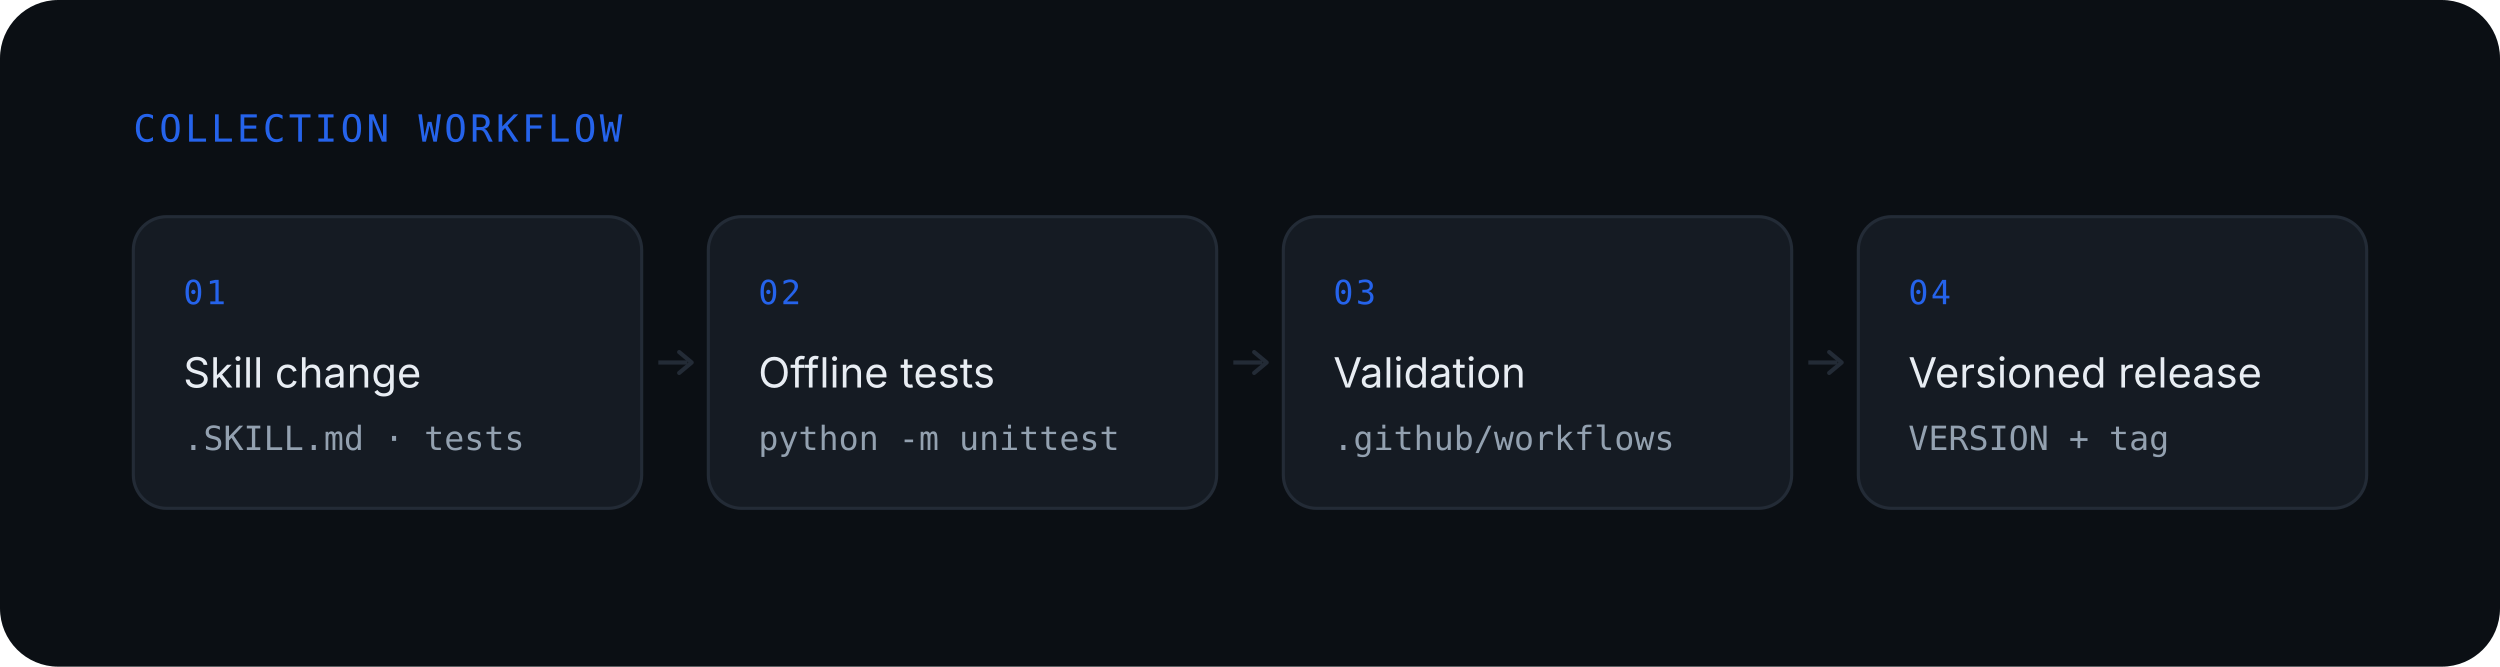
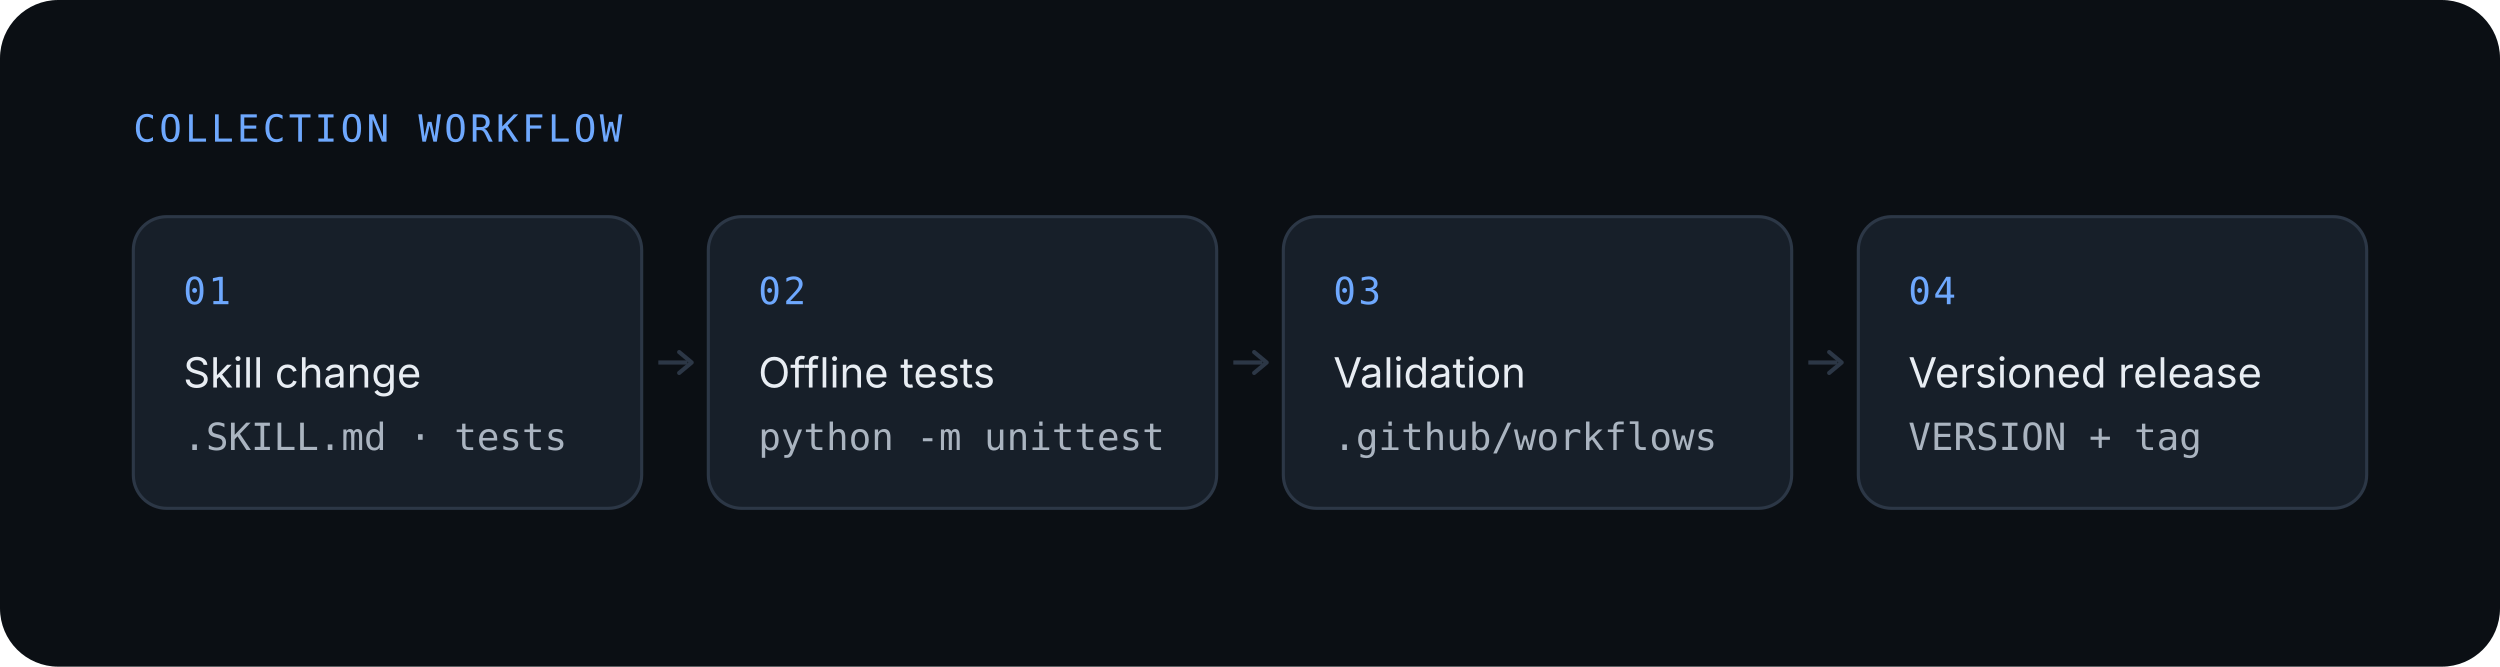
<svg xmlns="http://www.w3.org/2000/svg" width="1200" height="320" viewBox="0 0 1200 320" role="img" aria-labelledby="title desc">
  <rect width="1200" height="320" rx="28" fill="#0B0F14" />
-   <text x="64" y="68" font-family="ui-monospace, SFMono-Regular, Menlo, Consolas, monospace" font-size="18" fill="#2563EB" letter-spacing="1.6">COLLECTION WORKFLOW</text>
+   <text x="64" y="68" font-family="ui-monospace, SFMono-Regular, Menlo, Consolas, monospace" font-size="18" fill="#6EA8FE" letter-spacing="1.6">COLLECTION WORKFLOW</text>
  <g id="stage-1">
-     <rect x="64" y="104" width="244" height="140" rx="16" fill="#151B23" stroke="#232B36" stroke-width="1.5" />
-     <text x="88" y="146" font-family="ui-monospace, SFMono-Regular, Menlo, Consolas, monospace" font-size="16" fill="#2563EB" letter-spacing="1.2">01</text>
+     <rect x="64" y="104" width="244" height="140" rx="16" fill="#171F29" stroke="#2C3746" stroke-width="1.5" />
+     <text x="88" y="146" font-family="ui-monospace, SFMono-Regular, Menlo, Consolas, monospace" font-size="18" fill="#6EA8FE" letter-spacing="1.2">01</text>
    <text x="88" y="186" font-family="-apple-system, BlinkMacSystemFont, 'Segoe UI', 'PingFang SC', sans-serif" font-size="20" fill="#E8EDF3">Skill change</text>
-     <text x="88" y="216" font-family="ui-monospace, SFMono-Regular, Menlo, Consolas, monospace" font-size="16" fill="#93A1B0">.SKILL.md · tests</text>
+     <text x="88" y="216" font-family="ui-monospace, SFMono-Regular, Menlo, Consolas, monospace" font-size="18" fill="#AAB4C0">.SKILL.md · tests</text>
  </g>
  <g id="stage-2">
-     <rect x="340" y="104" width="244" height="140" rx="16" fill="#151B23" stroke="#232B36" stroke-width="1.5" />
-     <text x="364" y="146" font-family="ui-monospace, SFMono-Regular, Menlo, Consolas, monospace" font-size="16" fill="#2563EB" letter-spacing="1.2">02</text>
+     <rect x="340" y="104" width="244" height="140" rx="16" fill="#171F29" stroke="#2C3746" stroke-width="1.5" />
+     <text x="364" y="146" font-family="ui-monospace, SFMono-Regular, Menlo, Consolas, monospace" font-size="18" fill="#6EA8FE" letter-spacing="1.2">02</text>
    <text x="364" y="186" font-family="-apple-system, BlinkMacSystemFont, 'Segoe UI', 'PingFang SC', sans-serif" font-size="20" fill="#E8EDF3">Offline tests</text>
-     <text x="364" y="216" font-family="ui-monospace, SFMono-Regular, Menlo, Consolas, monospace" font-size="16" fill="#93A1B0">python -m unittest</text>
+     <text x="364" y="216" font-family="ui-monospace, SFMono-Regular, Menlo, Consolas, monospace" font-size="18" fill="#AAB4C0">python -m unittest</text>
  </g>
  <g id="stage-3">
-     <rect x="616" y="104" width="244" height="140" rx="16" fill="#151B23" stroke="#232B36" stroke-width="1.5" />
-     <text x="640" y="146" font-family="ui-monospace, SFMono-Regular, Menlo, Consolas, monospace" font-size="16" fill="#2563EB" letter-spacing="1.2">03</text>
+     <rect x="616" y="104" width="244" height="140" rx="16" fill="#171F29" stroke="#2C3746" stroke-width="1.5" />
+     <text x="640" y="146" font-family="ui-monospace, SFMono-Regular, Menlo, Consolas, monospace" font-size="18" fill="#6EA8FE" letter-spacing="1.2">03</text>
    <text x="640" y="186" font-family="-apple-system, BlinkMacSystemFont, 'Segoe UI', 'PingFang SC', sans-serif" font-size="20" fill="#E8EDF3">Validation</text>
-     <text x="640" y="216" font-family="ui-monospace, SFMono-Regular, Menlo, Consolas, monospace" font-size="16" fill="#93A1B0">.github/workflows</text>
+     <text x="640" y="216" font-family="ui-monospace, SFMono-Regular, Menlo, Consolas, monospace" font-size="18" fill="#AAB4C0">.github/workflows</text>
  </g>
  <g id="stage-4">
-     <rect x="892" y="104" width="244" height="140" rx="16" fill="#151B23" stroke="#232B36" stroke-width="1.5" />
-     <text x="916" y="146" font-family="ui-monospace, SFMono-Regular, Menlo, Consolas, monospace" font-size="16" fill="#2563EB" letter-spacing="1.2">04</text>
+     <rect x="892" y="104" width="244" height="140" rx="16" fill="#171F29" stroke="#2C3746" stroke-width="1.5" />
+     <text x="916" y="146" font-family="ui-monospace, SFMono-Regular, Menlo, Consolas, monospace" font-size="18" fill="#6EA8FE" letter-spacing="1.2">04</text>
    <text x="916" y="186" font-family="-apple-system, BlinkMacSystemFont, 'Segoe UI', 'PingFang SC', sans-serif" font-size="20" fill="#E8EDF3">Versioned release</text>
-     <text x="916" y="216" font-family="ui-monospace, SFMono-Regular, Menlo, Consolas, monospace" font-size="16" fill="#93A1B0">VERSION + tag</text>
+     <text x="916" y="216" font-family="ui-monospace, SFMono-Regular, Menlo, Consolas, monospace" font-size="18" fill="#AAB4C0">VERSION + tag</text>
  </g>
  <g id="arrow-1">
-     <path d="M316 174 L330 174" stroke="#232B36" stroke-width="2" />
-     <path d="M326 169 L332 174 L326 179" fill="none" stroke="#232B36" stroke-width="2" stroke-linecap="round" stroke-linejoin="round" />
+     <path d="M316 174 L330 174" stroke="#2C3746" stroke-width="2" />
+     <path d="M326 169 L332 174 L326 179" fill="none" stroke="#2C3746" stroke-width="2" stroke-linecap="round" stroke-linejoin="round" />
  </g>
  <g id="arrow-2">
-     <path d="M592 174 L606 174" stroke="#232B36" stroke-width="2" />
-     <path d="M602 169 L608 174 L602 179" fill="none" stroke="#232B36" stroke-width="2" stroke-linecap="round" stroke-linejoin="round" />
+     <path d="M592 174 L606 174" stroke="#2C3746" stroke-width="2" />
+     <path d="M602 169 L608 174 L602 179" fill="none" stroke="#2C3746" stroke-width="2" stroke-linecap="round" stroke-linejoin="round" />
  </g>
  <g id="arrow-3">
-     <path d="M868 174 L882 174" stroke="#232B36" stroke-width="2" />
-     <path d="M878 169 L884 174 L878 179" fill="none" stroke="#232B36" stroke-width="2" stroke-linecap="round" stroke-linejoin="round" />
+     <path d="M868 174 L882 174" stroke="#2C3746" stroke-width="2" />
+     <path d="M878 169 L884 174 L878 179" fill="none" stroke="#2C3746" stroke-width="2" stroke-linecap="round" stroke-linejoin="round" />
  </g>
</svg>
